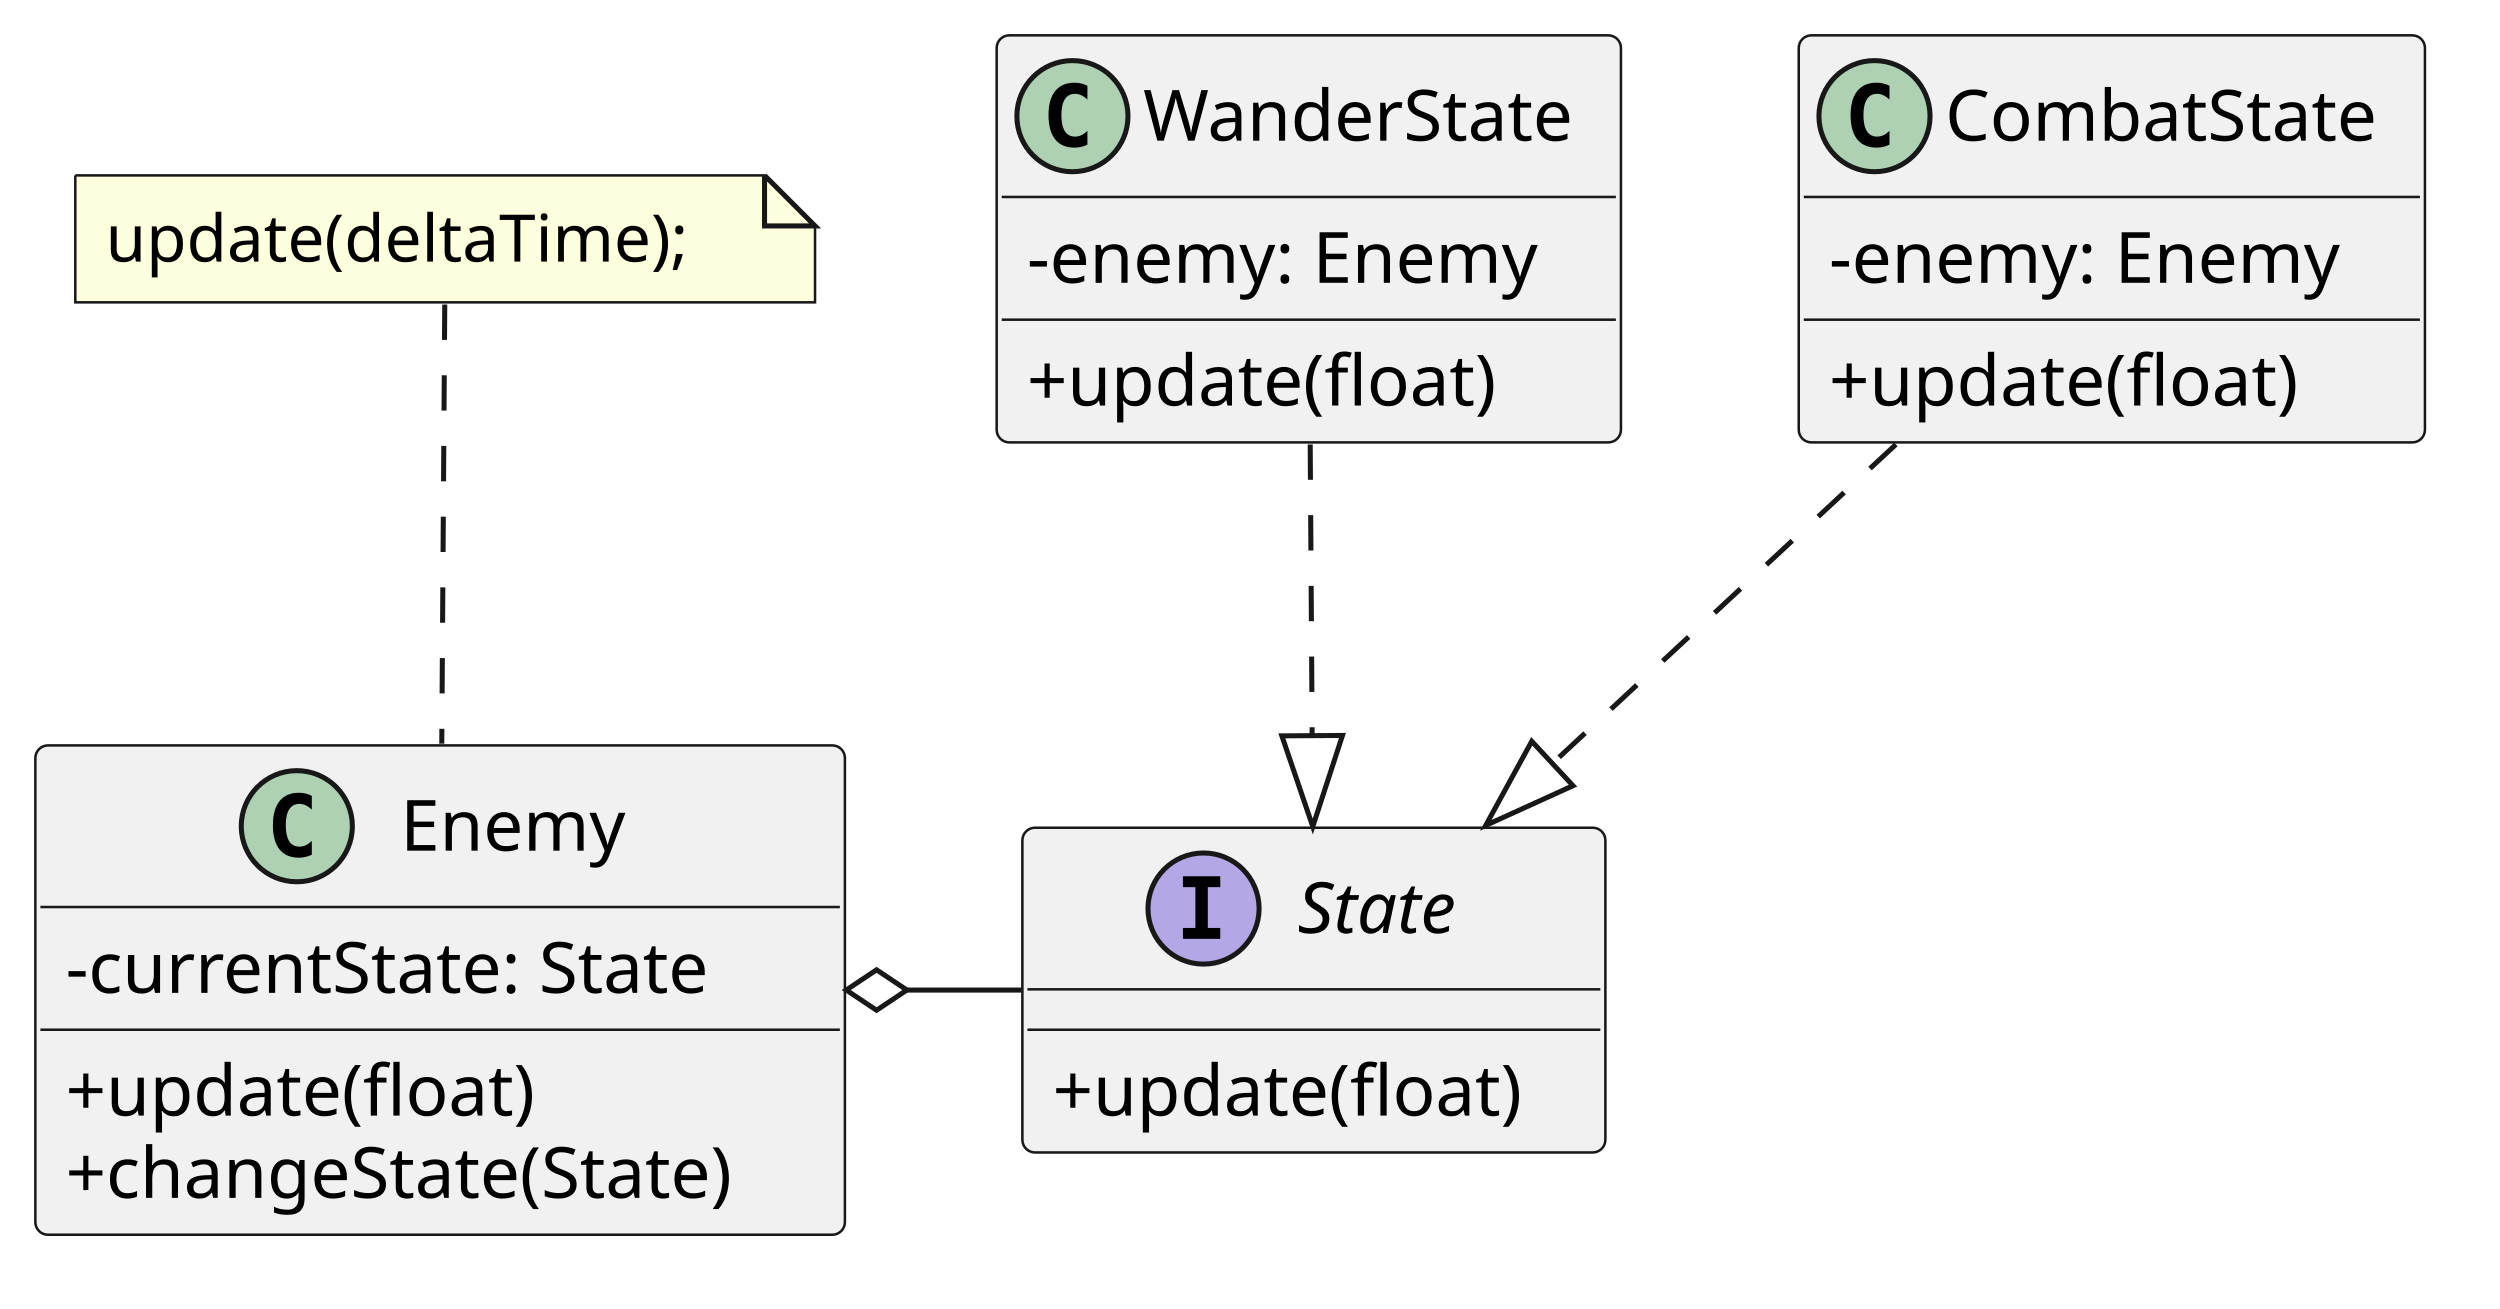
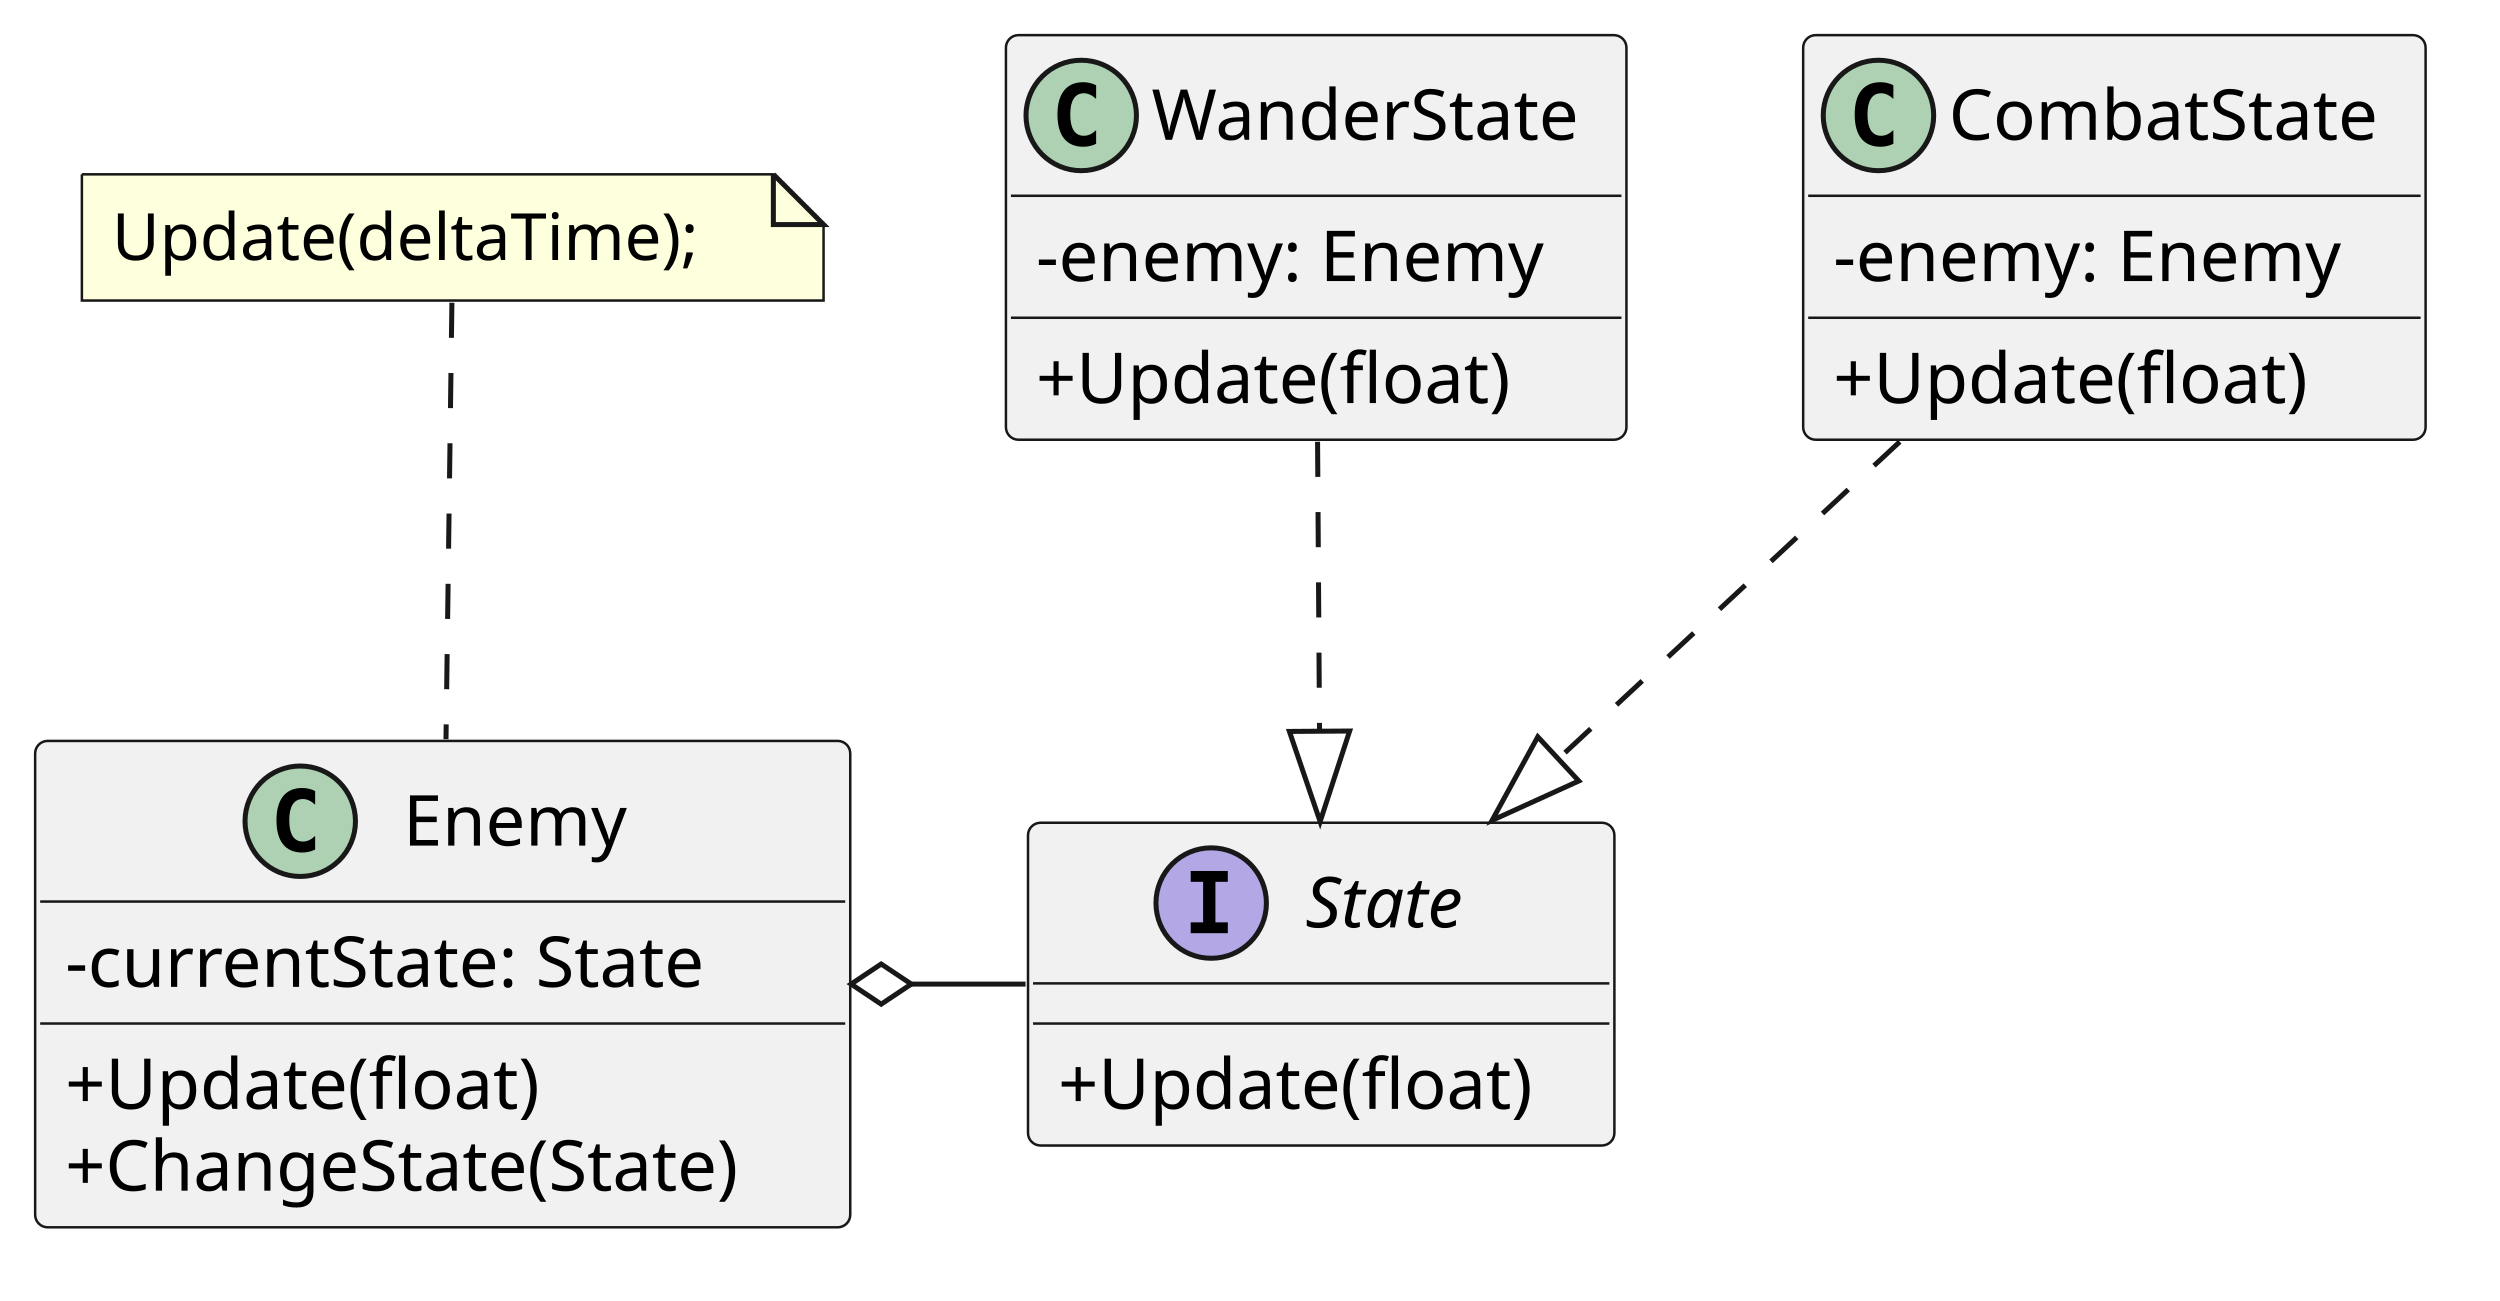
- <svg xmlns="http://www.w3.org/2000/svg" contentStyleType="text/css" data-diagram-type="CLASS" height="259px" preserveAspectRatio="none" style="width:495px;height:259px;background:#FFFFFF;" version="1.1" viewBox="0 0 495 259" width="495px" zoomAndPan="magnify">
+ <svg xmlns="http://www.w3.org/2000/svg" contentStyleType="text/css" data-diagram-type="CLASS" height="259px" preserveAspectRatio="none" style="width:498px;height:259px;background:#FFFFFF;" version="1.1" viewBox="0 0 498 259" width="498px" zoomAndPan="magnify">
  <defs />
  <g>
-     <g class="entity" data-qualified-name="Enemy" data-source-line="2" id="ent0002">
-       <rect fill="#F1F1F1" height="96.891" rx="2.5" ry="2.5" style="stroke:#181818;stroke-width:0.5;" width="160.292" x="7" y="147.59" />
-       <ellipse cx="58.769" cy="163.59" fill="#ADD1B2" rx="11" ry="11" style="stroke:#181818;stroke-width:1;" />
-       <path d="M61.737,169.231 Q61.159,169.528 60.519,169.668 Q59.878,169.824 59.175,169.824 Q56.675,169.824 55.347,168.184 Q54.034,166.528 54.034,163.403 Q54.034,160.278 55.347,158.621 Q56.675,156.965 59.175,156.965 Q59.878,156.965 60.519,157.121 Q61.175,157.278 61.737,157.574 L61.737,160.293 Q61.112,159.715 60.519,159.449 Q59.925,159.168 59.3,159.168 Q57.956,159.168 57.269,160.246 Q56.581,161.309 56.581,163.403 Q56.581,165.496 57.269,166.574 Q57.956,167.637 59.3,167.637 Q59.925,167.637 60.519,167.371 Q61.112,167.09 61.737,166.512 L61.737,169.231 Z " fill="#000000" />
-       <text fill="#000000" font-family="sans-serif" font-size="14" lengthAdjust="spacing" textLength="48.255" x="79.269" y="168.437">Enemy</text>
-       <line style="stroke:#181818;stroke-width:0.5;" x1="8" x2="166.292" y1="179.59" y2="179.59" />
+     <g class="entity" data-qualified-name="Enemy" data-source-line="2" id="ent0001">
+       <rect fill="#F1F1F1" height="96.891" rx="2.5" ry="2.5" style="stroke:#181818;stroke-width:0.5;" width="162.37" x="7" y="147.59" />
+       <ellipse cx="59.808" cy="163.59" fill="#ADD1B2" rx="11" ry="11" style="stroke:#181818;stroke-width:1;" />
+       <path d="M62.776,169.231 Q62.198,169.528 61.558,169.668 Q60.917,169.824 60.214,169.824 Q57.714,169.824 56.386,168.184 Q55.073,166.528 55.073,163.403 Q55.073,160.278 56.386,158.621 Q57.714,156.965 60.214,156.965 Q60.917,156.965 61.558,157.121 Q62.214,157.278 62.776,157.574 L62.776,160.293 Q62.151,159.715 61.558,159.449 Q60.964,159.168 60.339,159.168 Q58.995,159.168 58.308,160.246 Q57.62,161.309 57.62,163.403 Q57.62,165.496 58.308,166.574 Q58.995,167.637 60.339,167.637 Q60.964,167.637 61.558,167.371 Q62.151,167.09 62.776,166.512 L62.776,169.231 Z " fill="#000000" />
+       <text fill="#000000" font-family="sans-serif" font-size="14" lengthAdjust="spacing" textLength="48.255" x="80.308" y="168.437">Enemy</text>
+       <line style="stroke:#181818;stroke-width:0.5;" x1="8" x2="168.37" y1="179.59" y2="179.59" />
      <text fill="#000000" font-family="sans-serif" font-size="14" lengthAdjust="spacing" textLength="139.392" x="13" y="196.585">-currentState: State</text>
-       <line style="stroke:#181818;stroke-width:0.5;" x1="8" x2="166.292" y1="203.887" y2="203.887" />
-       <text fill="#000000" font-family="sans-serif" font-size="14" lengthAdjust="spacing" textLength="103.435" x="13" y="220.882">+update(float)</text>
-       <text fill="#000000" font-family="sans-serif" font-size="14" lengthAdjust="spacing" textLength="148.292" x="13" y="237.179">+changeState(State)</text>
+       <line style="stroke:#181818;stroke-width:0.5;" x1="8" x2="168.37" y1="203.887" y2="203.887" />
+       <text fill="#000000" font-family="sans-serif" font-size="14" lengthAdjust="spacing" textLength="104.809" x="13" y="220.882">+Update(float)</text>
+       <text fill="#000000" font-family="sans-serif" font-size="14" lengthAdjust="spacing" textLength="150.37" x="13" y="237.179">+ChangeState(State)</text>
    </g>
-     <g class="entity" data-qualified-name="State" data-source-line="7" id="ent0003">
-       <rect fill="#F1F1F1" height="64.297" rx="2.5" ry="2.5" style="stroke:#181818;stroke-width:0.5;" width="115.435" x="202.43" y="163.89" />
-       <ellipse cx="238.3" cy="179.89" fill="#B4A7E5" rx="11" ry="11" style="stroke:#181818;stroke-width:1;" />
-       <path d="M234.221,175.656 L234.221,173.499 L241.612,173.499 L241.612,175.656 L239.143,175.656 L239.143,183.734 L241.612,183.734 L241.612,185.89 L234.221,185.89 L234.221,183.734 L236.69,183.734 L236.69,175.656 L234.221,175.656 Z " fill="#000000" />
-       <text fill="#000000" font-family="sans-serif" font-size="14" font-style="italic" lengthAdjust="spacing" textLength="37.058" x="256.937" y="184.737">State</text>
-       <line style="stroke:#181818;stroke-width:0.5;" x1="203.43" x2="316.865" y1="195.89" y2="195.89" />
-       <line style="stroke:#181818;stroke-width:0.5;" x1="203.43" x2="316.865" y1="203.89" y2="203.89" />
-       <text fill="#000000" font-family="sans-serif" font-size="14" lengthAdjust="spacing" textLength="103.435" x="208.43" y="220.885">+update(float)</text>
+     <g class="entity" data-qualified-name="State" data-source-line="7" id="ent0002">
+       <rect fill="#F1F1F1" height="64.297" rx="2.5" ry="2.5" style="stroke:#181818;stroke-width:0.5;" width="116.809" x="204.78" y="163.89" />
+       <ellipse cx="241.268" cy="179.89" fill="#B4A7E5" rx="11" ry="11" style="stroke:#181818;stroke-width:1;" />
+       <path d="M237.19,175.656 L237.19,173.499 L244.58,173.499 L244.58,175.656 L242.112,175.656 L242.112,183.734 L244.58,183.734 L244.58,185.89 L237.19,185.89 L237.19,183.734 L239.659,183.734 L239.659,175.656 L237.19,175.656 Z " fill="#000000" />
+       <text fill="#000000" font-family="sans-serif" font-size="14" font-style="italic" lengthAdjust="spacing" textLength="37.058" x="260.043" y="184.737">State</text>
+       <line style="stroke:#181818;stroke-width:0.5;" x1="205.78" x2="320.589" y1="195.89" y2="195.89" />
+       <line style="stroke:#181818;stroke-width:0.5;" x1="205.78" x2="320.589" y1="203.89" y2="203.89" />
+       <text fill="#000000" font-family="sans-serif" font-size="14" lengthAdjust="spacing" textLength="104.809" x="210.78" y="220.885">+Update(float)</text>
    </g>
-     <g class="entity" data-qualified-name="WanderState" data-source-line="10" id="ent0004">
-       <rect fill="#F1F1F1" height="80.594" rx="2.5" ry="2.5" style="stroke:#181818;stroke-width:0.5;" width="123.608" x="197.34" y="7" />
-       <ellipse cx="212.34" cy="23" fill="#ADD1B2" rx="11" ry="11" style="stroke:#181818;stroke-width:1;" />
-       <path d="M215.309,28.641 Q214.731,28.938 214.09,29.078 Q213.449,29.234 212.746,29.234 Q210.246,29.234 208.918,27.594 Q207.606,25.938 207.606,22.812 Q207.606,19.688 208.918,18.031 Q210.246,16.375 212.746,16.375 Q213.449,16.375 214.09,16.531 Q214.746,16.688 215.309,16.984 L215.309,19.703 Q214.684,19.125 214.09,18.859 Q213.496,18.578 212.871,18.578 Q211.528,18.578 210.84,19.656 Q210.153,20.719 210.153,22.812 Q210.153,24.906 210.84,25.984 Q211.528,27.047 212.871,27.047 Q213.496,27.047 214.09,26.781 Q214.684,26.5 215.309,25.922 L215.309,28.641 Z " fill="#000000" />
-       <text fill="#000000" font-family="sans-serif" font-size="14" lengthAdjust="spacing" textLength="91.608" x="226.34" y="27.847">WanderState</text>
-       <line style="stroke:#181818;stroke-width:0.5;" x1="198.34" x2="319.948" y1="39" y2="39" />
-       <text fill="#000000" font-family="sans-serif" font-size="14" lengthAdjust="spacing" textLength="110.496" x="203.34" y="55.995">-enemy: Enemy</text>
-       <line style="stroke:#181818;stroke-width:0.5;" x1="198.34" x2="319.948" y1="63.297" y2="63.297" />
-       <text fill="#000000" font-family="sans-serif" font-size="14" lengthAdjust="spacing" textLength="103.435" x="203.34" y="80.292">+update(float)</text>
+     <g class="entity" data-qualified-name="WanderState" data-source-line="10" id="ent0003">
+       <rect fill="#F1F1F1" height="80.594" rx="2.5" ry="2.5" style="stroke:#181818;stroke-width:0.5;" width="123.608" x="200.38" y="7" />
+       <ellipse cx="215.38" cy="23" fill="#ADD1B2" rx="11" ry="11" style="stroke:#181818;stroke-width:1;" />
+       <path d="M218.349,28.641 Q217.771,28.938 217.13,29.078 Q216.489,29.234 215.786,29.234 Q213.286,29.234 211.958,27.594 Q210.646,25.938 210.646,22.812 Q210.646,19.688 211.958,18.031 Q213.286,16.375 215.786,16.375 Q216.489,16.375 217.13,16.531 Q217.786,16.688 218.349,16.984 L218.349,19.703 Q217.724,19.125 217.13,18.859 Q216.536,18.578 215.911,18.578 Q214.567,18.578 213.88,19.656 Q213.192,20.719 213.192,22.812 Q213.192,24.906 213.88,25.984 Q214.567,27.047 215.911,27.047 Q216.536,27.047 217.13,26.781 Q217.724,26.5 218.349,25.922 L218.349,28.641 Z " fill="#000000" />
+       <text fill="#000000" font-family="sans-serif" font-size="14" lengthAdjust="spacing" textLength="91.608" x="229.38" y="27.847">WanderState</text>
+       <line style="stroke:#181818;stroke-width:0.5;" x1="201.38" x2="322.988" y1="39" y2="39" />
+       <text fill="#000000" font-family="sans-serif" font-size="14" lengthAdjust="spacing" textLength="110.496" x="206.38" y="55.995">-enemy: Enemy</text>
+       <line style="stroke:#181818;stroke-width:0.5;" x1="201.38" x2="322.988" y1="63.297" y2="63.297" />
+       <text fill="#000000" font-family="sans-serif" font-size="14" lengthAdjust="spacing" textLength="104.809" x="206.38" y="80.292">+Update(float)</text>
    </g>
-     <g class="entity" data-qualified-name="CombatState" data-source-line="14" id="ent0005">
-       <rect fill="#F1F1F1" height="80.594" rx="2.5" ry="2.5" style="stroke:#181818;stroke-width:0.5;" width="123.991" x="356.15" y="7" />
-       <ellipse cx="371.15" cy="23" fill="#ADD1B2" rx="11" ry="11" style="stroke:#181818;stroke-width:1;" />
-       <path d="M374.119,28.641 Q373.541,28.938 372.9,29.078 Q372.259,29.234 371.556,29.234 Q369.056,29.234 367.728,27.594 Q366.416,25.938 366.416,22.812 Q366.416,19.688 367.728,18.031 Q369.056,16.375 371.556,16.375 Q372.259,16.375 372.9,16.531 Q373.556,16.688 374.119,16.984 L374.119,19.703 Q373.494,19.125 372.9,18.859 Q372.306,18.578 371.681,18.578 Q370.337,18.578 369.65,19.656 Q368.962,20.719 368.962,22.812 Q368.962,24.906 369.65,25.984 Q370.337,27.047 371.681,27.047 Q372.306,27.047 372.9,26.781 Q373.494,26.5 374.119,25.922 L374.119,28.641 Z " fill="#000000" />
-       <text fill="#000000" font-family="sans-serif" font-size="14" lengthAdjust="spacing" textLength="91.991" x="385.15" y="27.847">CombatState</text>
-       <line style="stroke:#181818;stroke-width:0.5;" x1="357.15" x2="479.141" y1="39" y2="39" />
-       <text fill="#000000" font-family="sans-serif" font-size="14" lengthAdjust="spacing" textLength="110.496" x="362.15" y="55.995">-enemy: Enemy</text>
-       <line style="stroke:#181818;stroke-width:0.5;" x1="357.15" x2="479.141" y1="63.297" y2="63.297" />
-       <text fill="#000000" font-family="sans-serif" font-size="14" lengthAdjust="spacing" textLength="103.435" x="362.15" y="80.292">+update(float)</text>
+     <g class="entity" data-qualified-name="CombatState" data-source-line="14" id="ent0004">
+       <rect fill="#F1F1F1" height="80.594" rx="2.5" ry="2.5" style="stroke:#181818;stroke-width:0.5;" width="123.991" x="359.19" y="7" />
+       <ellipse cx="374.19" cy="23" fill="#ADD1B2" rx="11" ry="11" style="stroke:#181818;stroke-width:1;" />
+       <path d="M377.159,28.641 Q376.581,28.938 375.94,29.078 Q375.299,29.234 374.596,29.234 Q372.096,29.234 370.768,27.594 Q369.456,25.938 369.456,22.812 Q369.456,19.688 370.768,18.031 Q372.096,16.375 374.596,16.375 Q375.299,16.375 375.94,16.531 Q376.596,16.688 377.159,16.984 L377.159,19.703 Q376.534,19.125 375.94,18.859 Q375.346,18.578 374.721,18.578 Q373.377,18.578 372.69,19.656 Q372.002,20.719 372.002,22.812 Q372.002,24.906 372.69,25.984 Q373.377,27.047 374.721,27.047 Q375.346,27.047 375.94,26.781 Q376.534,26.5 377.159,25.922 L377.159,28.641 Z " fill="#000000" />
+       <text fill="#000000" font-family="sans-serif" font-size="14" lengthAdjust="spacing" textLength="91.991" x="388.19" y="27.847">CombatState</text>
+       <line style="stroke:#181818;stroke-width:0.5;" x1="360.19" x2="482.181" y1="39" y2="39" />
+       <text fill="#000000" font-family="sans-serif" font-size="14" lengthAdjust="spacing" textLength="110.496" x="365.19" y="55.995">-enemy: Enemy</text>
+       <line style="stroke:#181818;stroke-width:0.5;" x1="360.19" x2="482.181" y1="63.297" y2="63.297" />
+       <text fill="#000000" font-family="sans-serif" font-size="14" lengthAdjust="spacing" textLength="104.809" x="365.19" y="80.292">+Update(float)</text>
    </g>
-     <g class="entity" data-qualified-name="N" data-source-line="21" id="ent0009">
-       <path d="M14.91,34.73 L14.91,59.863 L161.378,59.863 L161.378,44.73 L151.378,34.73 L14.91,34.73" fill="#FEFFDD" style="stroke:#181818;stroke-width:0.5;" />
-       <path d="M151.378,34.73 L151.378,44.73 L161.378,44.73 L151.378,34.73" fill="#FEFFDD" style="stroke:#181818;stroke-width:1;" />
-       <text fill="#000000" font-family="sans-serif" font-size="13" lengthAdjust="spacing" textLength="125.468" x="20.91" y="51.797">update(deltaTime);</text>
+     <g class="entity" data-qualified-name="N" data-source-line="21" id="ent0008">
+       <path d="M16.31,34.73 L16.31,59.863 L164.054,59.863 L164.054,44.73 L154.054,34.73 L16.31,34.73" fill="#FEFFDD" style="stroke:#181818;stroke-width:0.5;" />
+       <path d="M154.054,34.73 L154.054,44.73 L164.054,44.73 L154.054,34.73" fill="#FEFFDD" style="stroke:#181818;stroke-width:1;" />
+       <text fill="#000000" font-family="sans-serif" font-size="13" lengthAdjust="spacing" textLength="126.744" x="22.31" y="51.797">Update(deltaTime);</text>
    </g>
-     <g class="link" data-entity-1="ent0002" data-entity-2="ent0003" data-link-type="aggregation" data-source-line="18" id="lnk6">
-       <path codeLine="18" d="M179.56,196.03 C191.14,196.03 190.71,196.03 202.28,196.03" fill="none" id="Enemy-backto-State" style="stroke:#181818;stroke-width:1;" />
-       <polygon fill="none" points="167.56,196.03,173.56,200.03,179.56,196.03,173.56,192.03,167.56,196.03" style="stroke:#181818;stroke-width:1;" />
+     <g class="link" data-entity-1="ent0001" data-entity-2="ent0002" data-link-type="aggregation" data-source-line="18" id="lnk5">
+       <path codeLine="18" d="M181.53,196.03 C193.12,196.03 192.7,196.03 204.29,196.03" fill="none" id="Enemy-backto-State" style="stroke:#181818;stroke-width:1;" />
+       <polygon fill="none" points="169.53,196.03,175.53,200.03,181.53,196.03,175.53,192.03,169.53,196.03" style="stroke:#181818;stroke-width:1;stroke-linejoin:miter;stroke-miterlimit:10;" />
    </g>
-     <g class="link" data-entity-1="ent0004" data-entity-2="ent0003" data-link-type="extension" data-source-line="19" id="lnk7">
-       <path codeLine="19" d="M259.42,88 C259.58,111.77 259.658,123.55 259.808,145.66" fill="none" id="WanderState-to-State" style="stroke:#181818;stroke-width:1;stroke-dasharray:7,7;" />
-       <polygon fill="none" points="259.93,163.66,265.808,145.62,253.808,145.701,259.93,163.66" style="stroke:#181818;stroke-width:1;" />
+     <g class="link" data-entity-1="ent0003" data-entity-2="ent0002" data-link-type="extension" data-source-line="19" id="lnk6">
+       <path codeLine="19" d="M262.46,88 C262.62,111.77 262.698,123.55 262.848,145.66" fill="none" id="WanderState-to-State" style="stroke:#181818;stroke-width:1;stroke-dasharray:7,7;" />
+       <polygon fill="none" points="262.97,163.66,268.848,145.62,256.848,145.701,262.97,163.66" style="stroke:#181818;stroke-width:1;stroke-linejoin:miter;stroke-miterlimit:10;" />
    </g>
-     <g class="link" data-entity-1="ent0005" data-entity-2="ent0003" data-link-type="extension" data-source-line="20" id="lnk8">
-       <path codeLine="20" d="M375.39,88 C349.89,111.68 331.151,129.092 307.371,151.172" fill="none" id="CombatState-to-State" style="stroke:#181818;stroke-width:1;stroke-dasharray:7,7;" />
-       <polygon fill="none" points="294.18,163.42,311.453,155.569,303.288,146.775,294.18,163.42" style="stroke:#181818;stroke-width:1;" />
+     <g class="link" data-entity-1="ent0004" data-entity-2="ent0002" data-link-type="extension" data-source-line="20" id="lnk7">
+       <path codeLine="20" d="M378.43,88 C352.93,111.68 334.191,129.092 310.411,151.172" fill="none" id="CombatState-to-State" style="stroke:#181818;stroke-width:1;stroke-dasharray:7,7;" />
+       <polygon fill="none" points="297.22,163.42,314.493,155.569,306.328,146.775,297.22,163.42" style="stroke:#181818;stroke-width:1;stroke-linejoin:miter;stroke-miterlimit:10;" />
    </g>
-     <g class="link" data-entity-1="ent0009" data-entity-2="ent0002" data-link-type="association" data-source-line="22" id="lnk10">
-       <path codeLine="22" d="M88.06,60.3 C87.94,79.12 87.68,116.6 87.47,147.25" fill="none" id="N-Enemy" style="stroke:#181818;stroke-width:1;stroke-dasharray:7,7;" />
+     <g class="link" data-entity-1="ent0008" data-entity-2="ent0001" data-link-type="association" data-source-line="22" id="lnk9">
+       <path codeLine="22" d="M90.02,60.3 C89.76,79.12 89.25,116.6 88.84,147.25" fill="none" id="N-Enemy" style="stroke:#181818;stroke-width:1;stroke-dasharray:7,7;" />
    </g>
  </g>
</svg>
